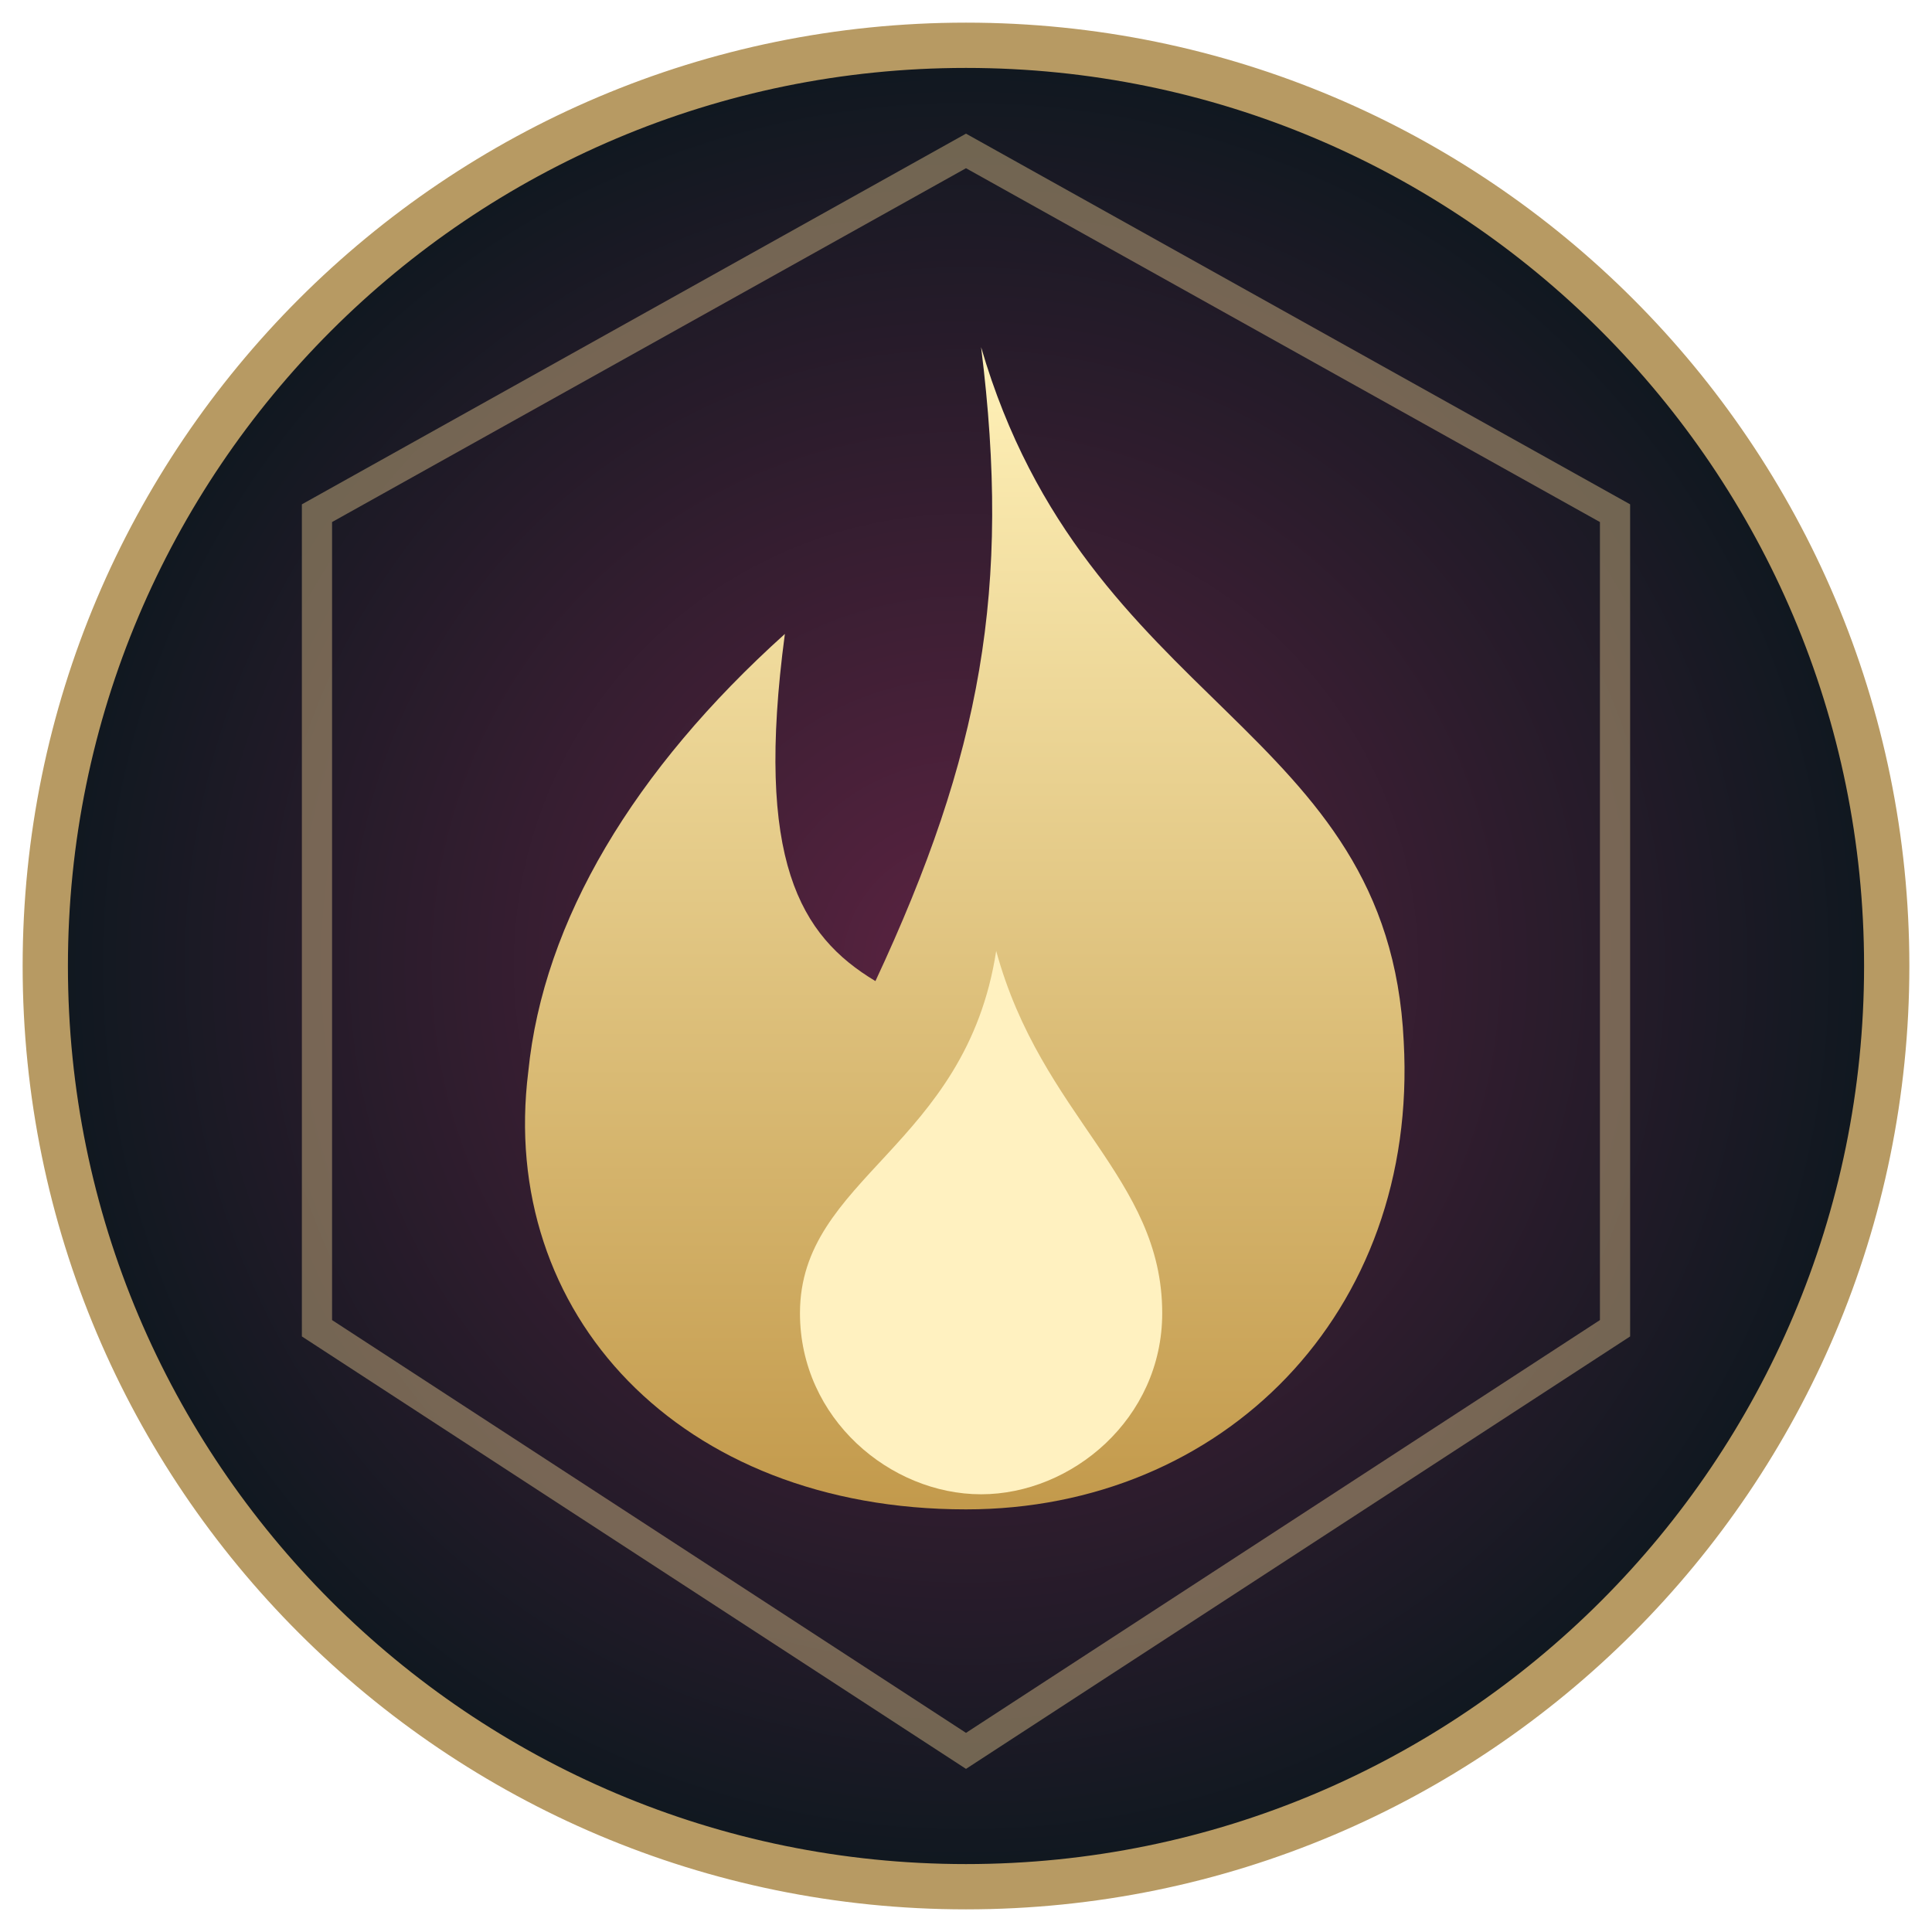
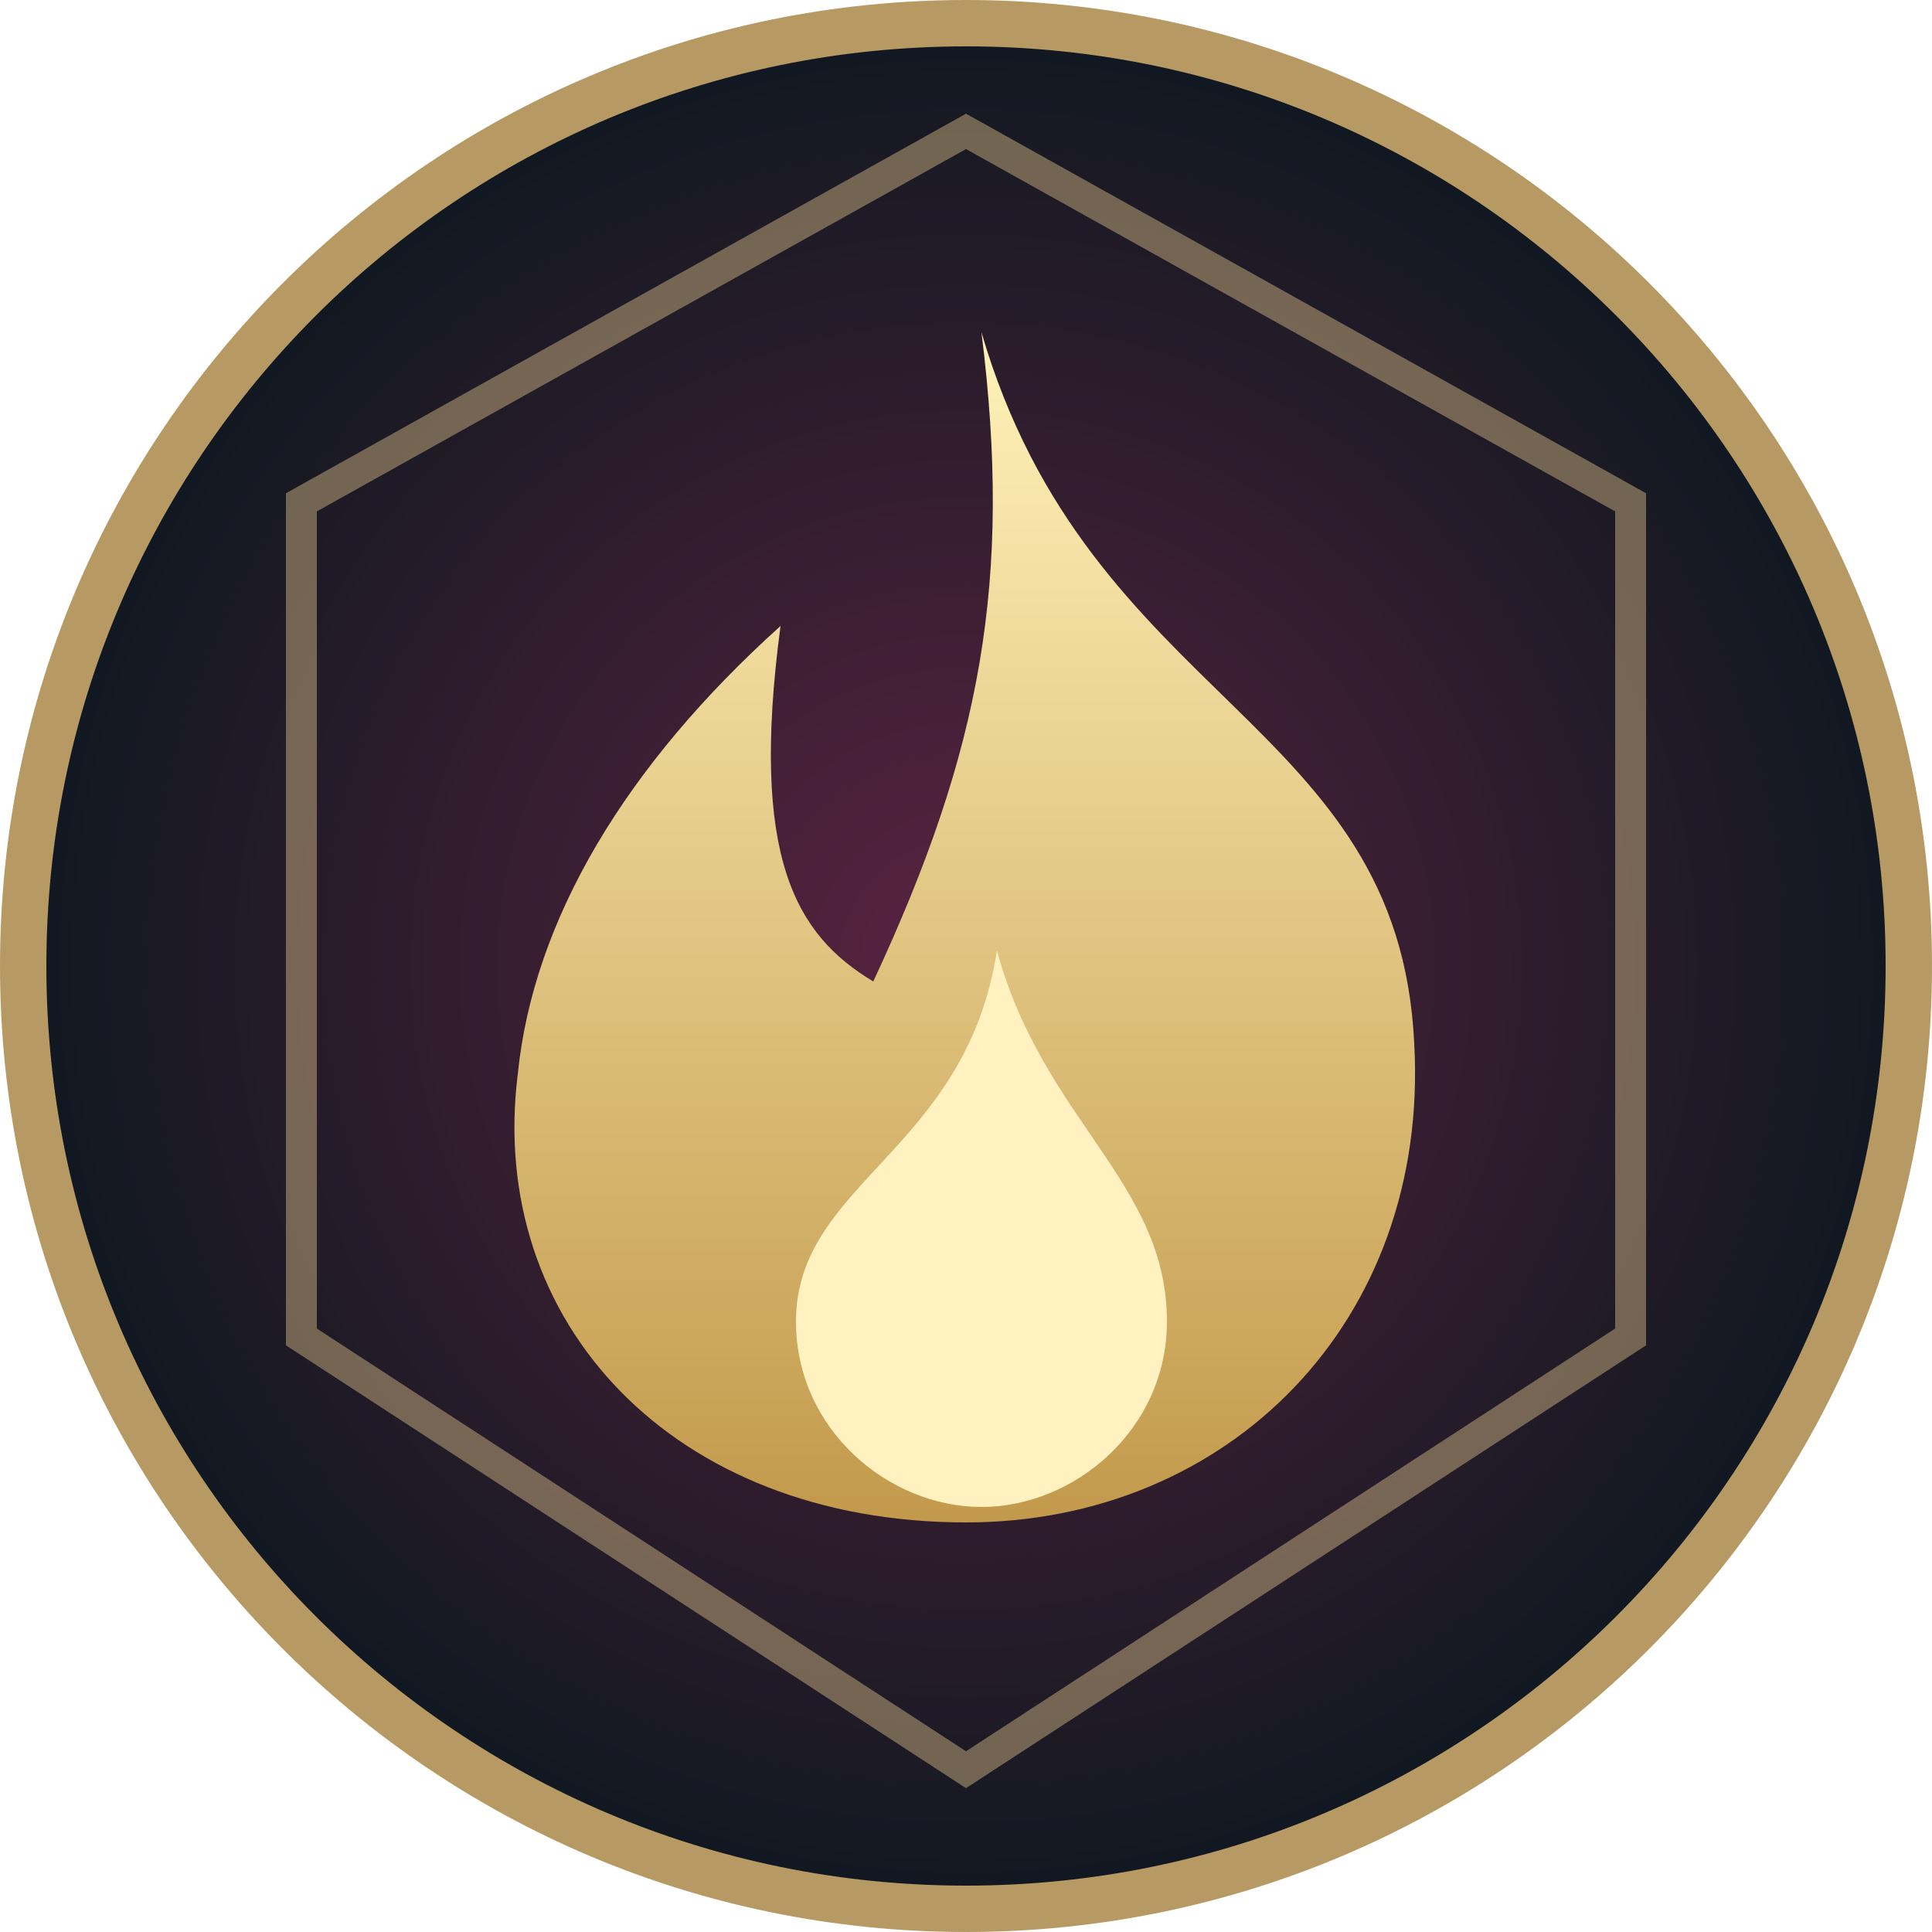
- <svg xmlns="http://www.w3.org/2000/svg" width="128" height="128" viewBox="0 0 128 128">
+ <svg xmlns="http://www.w3.org/2000/svg" width="128" height="128" viewBox="1.5 1.5 125 125">
  <defs>
    <radialGradient id="bg">
      <stop stop-color="#5b2341" />
      <stop offset="1" stop-color="#101820" />
    </radialGradient>
    <linearGradient id="gold" x2="0" y2="1">
      <stop stop-color="#fff1b8" />
      <stop offset="1" stop-color="#c39a4c" />
    </linearGradient>
  </defs>
  <circle cx="64" cy="64" r="61" fill="url(#bg)" stroke="#b79a63" stroke-width="3" />
  <path d="m64 10 43 24v54l-43 28-43-28V34z" fill="none" stroke="#dec28b" stroke-opacity=".45" stroke-width="2" />
  <g fill="url(#gold)">
    <path d="M65 23c7 24 27 25 28 46 1 18-12 31-29 31-19 0-31-13-29-29 1-10 7-20 17-29-2 15 1 20 6 23 7-15 9-26 7-42z" />
    <path d="M66 63c-2 13-13 15-13 24 0 7 6 12 12 12s12-5 12-12c0-9-8-13-11-24z" fill="#fff1c0" />
  </g>
</svg>
